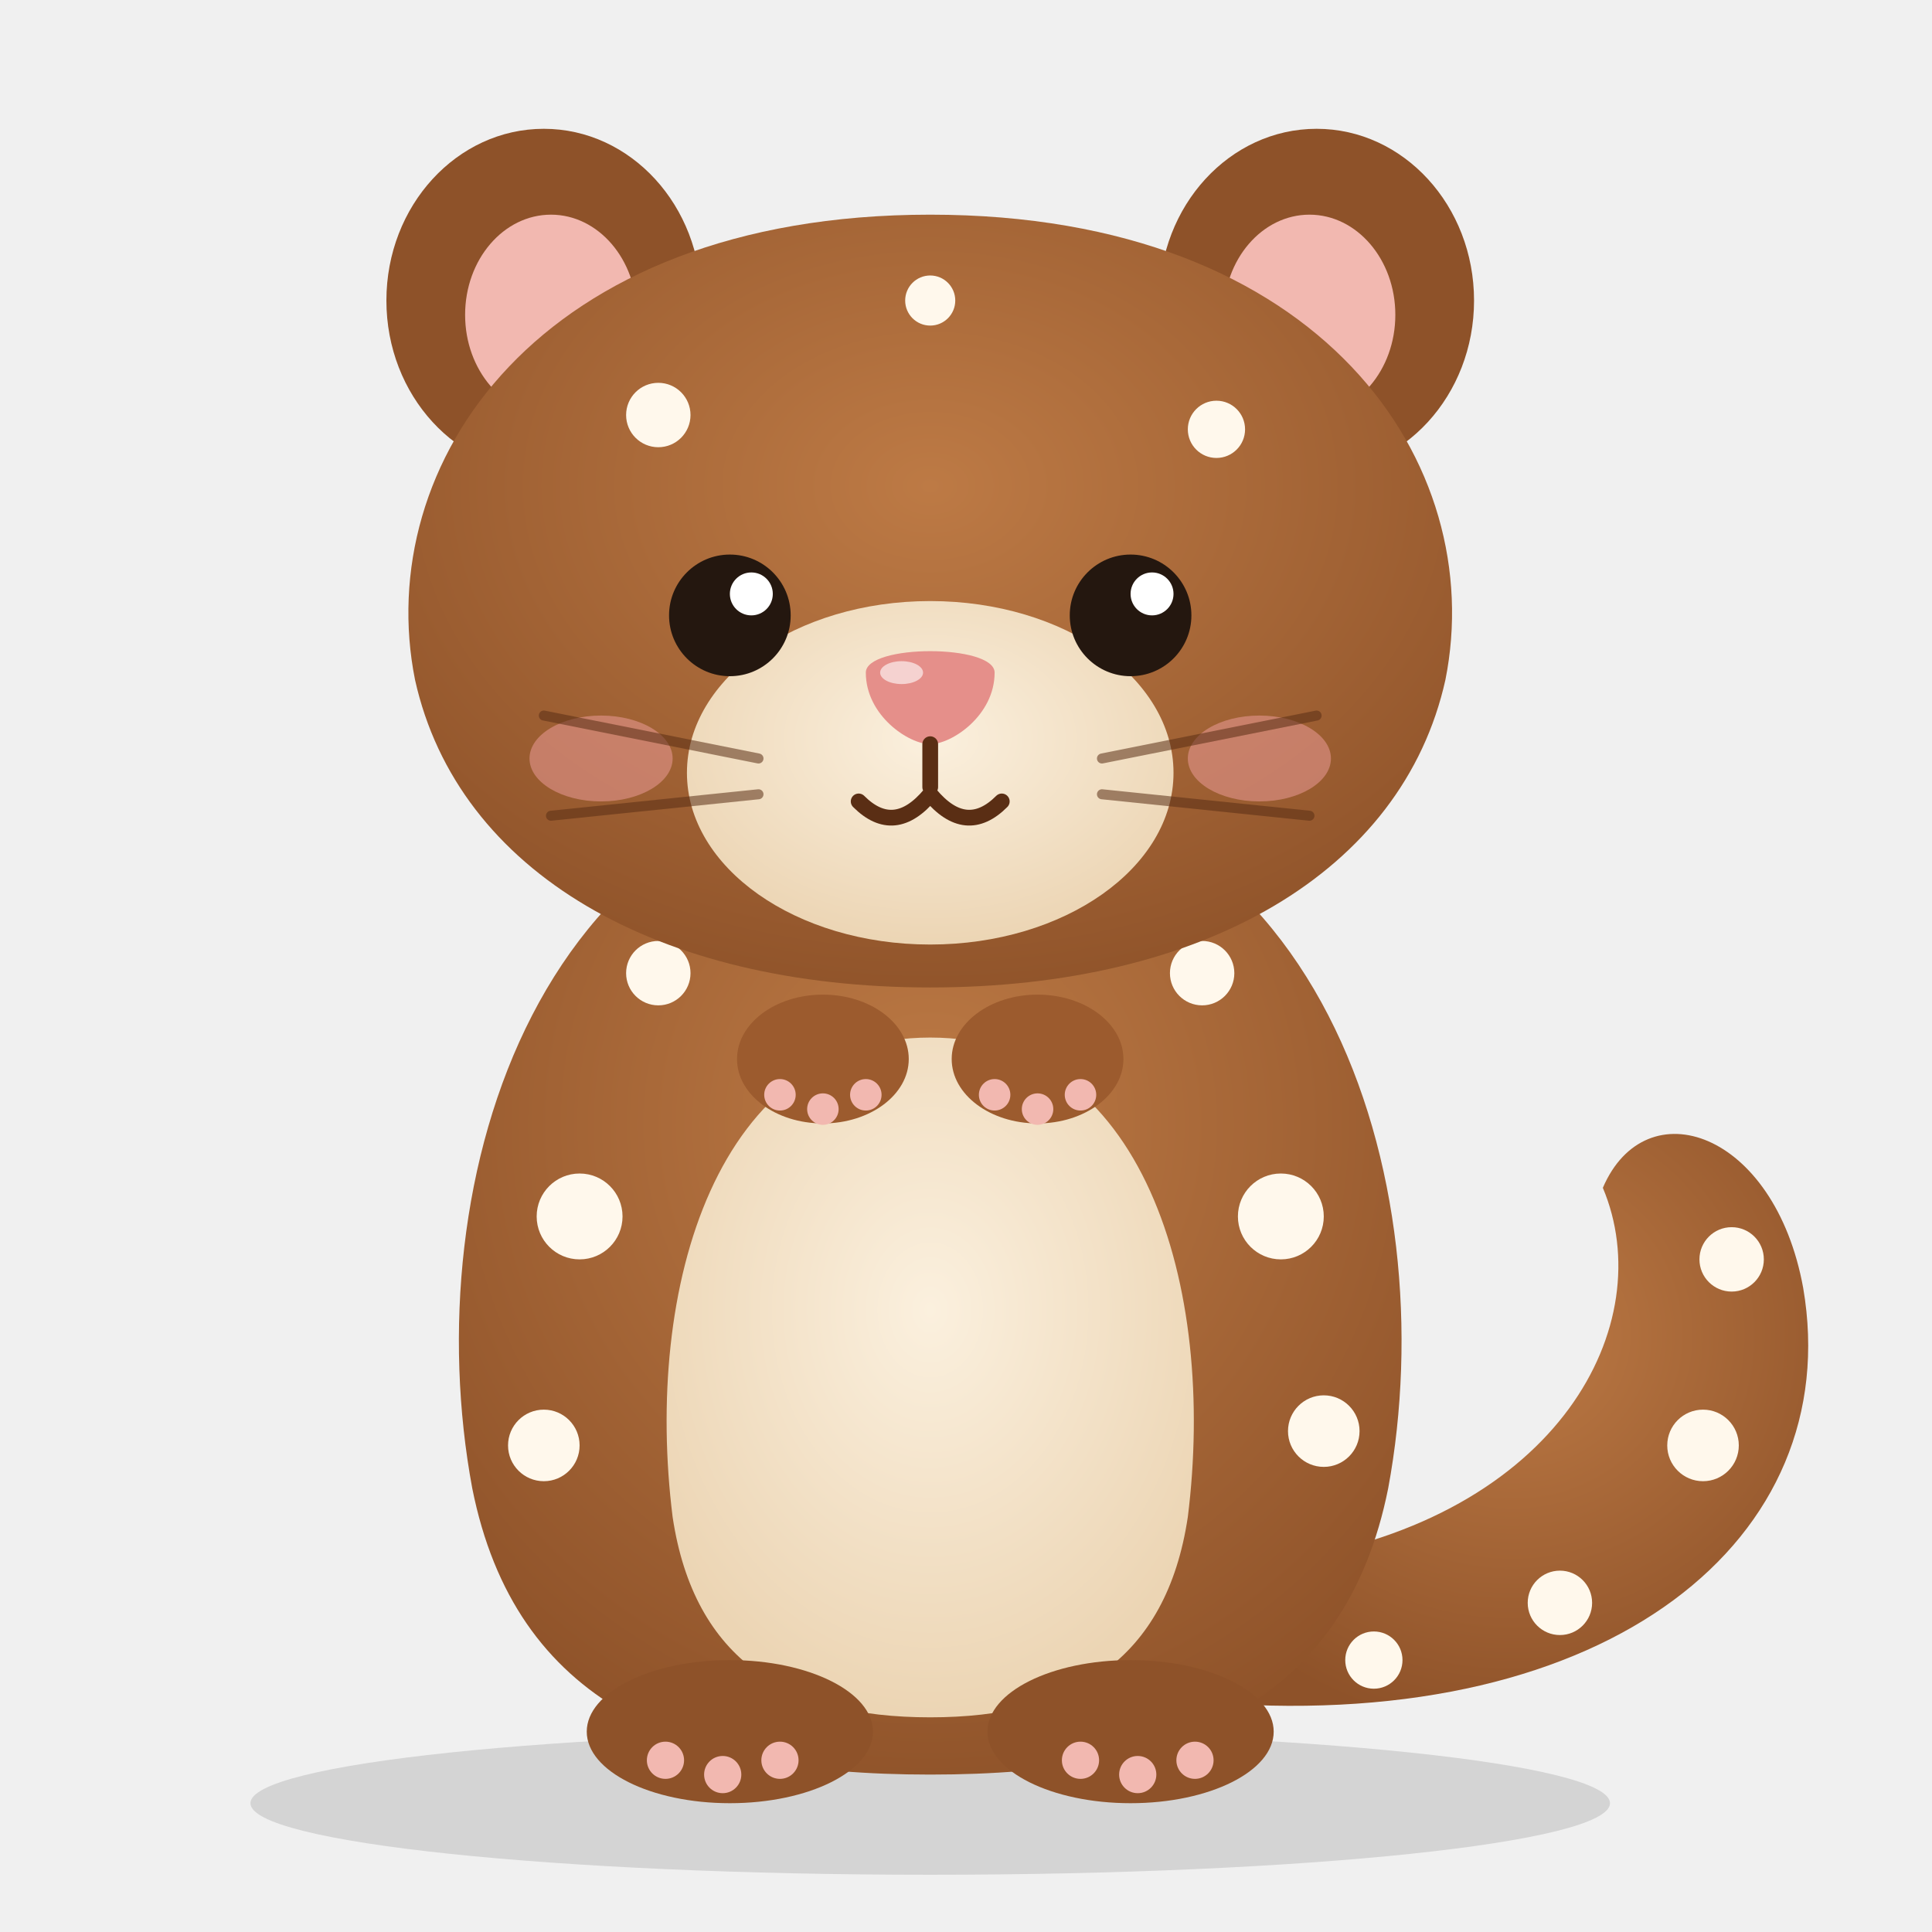
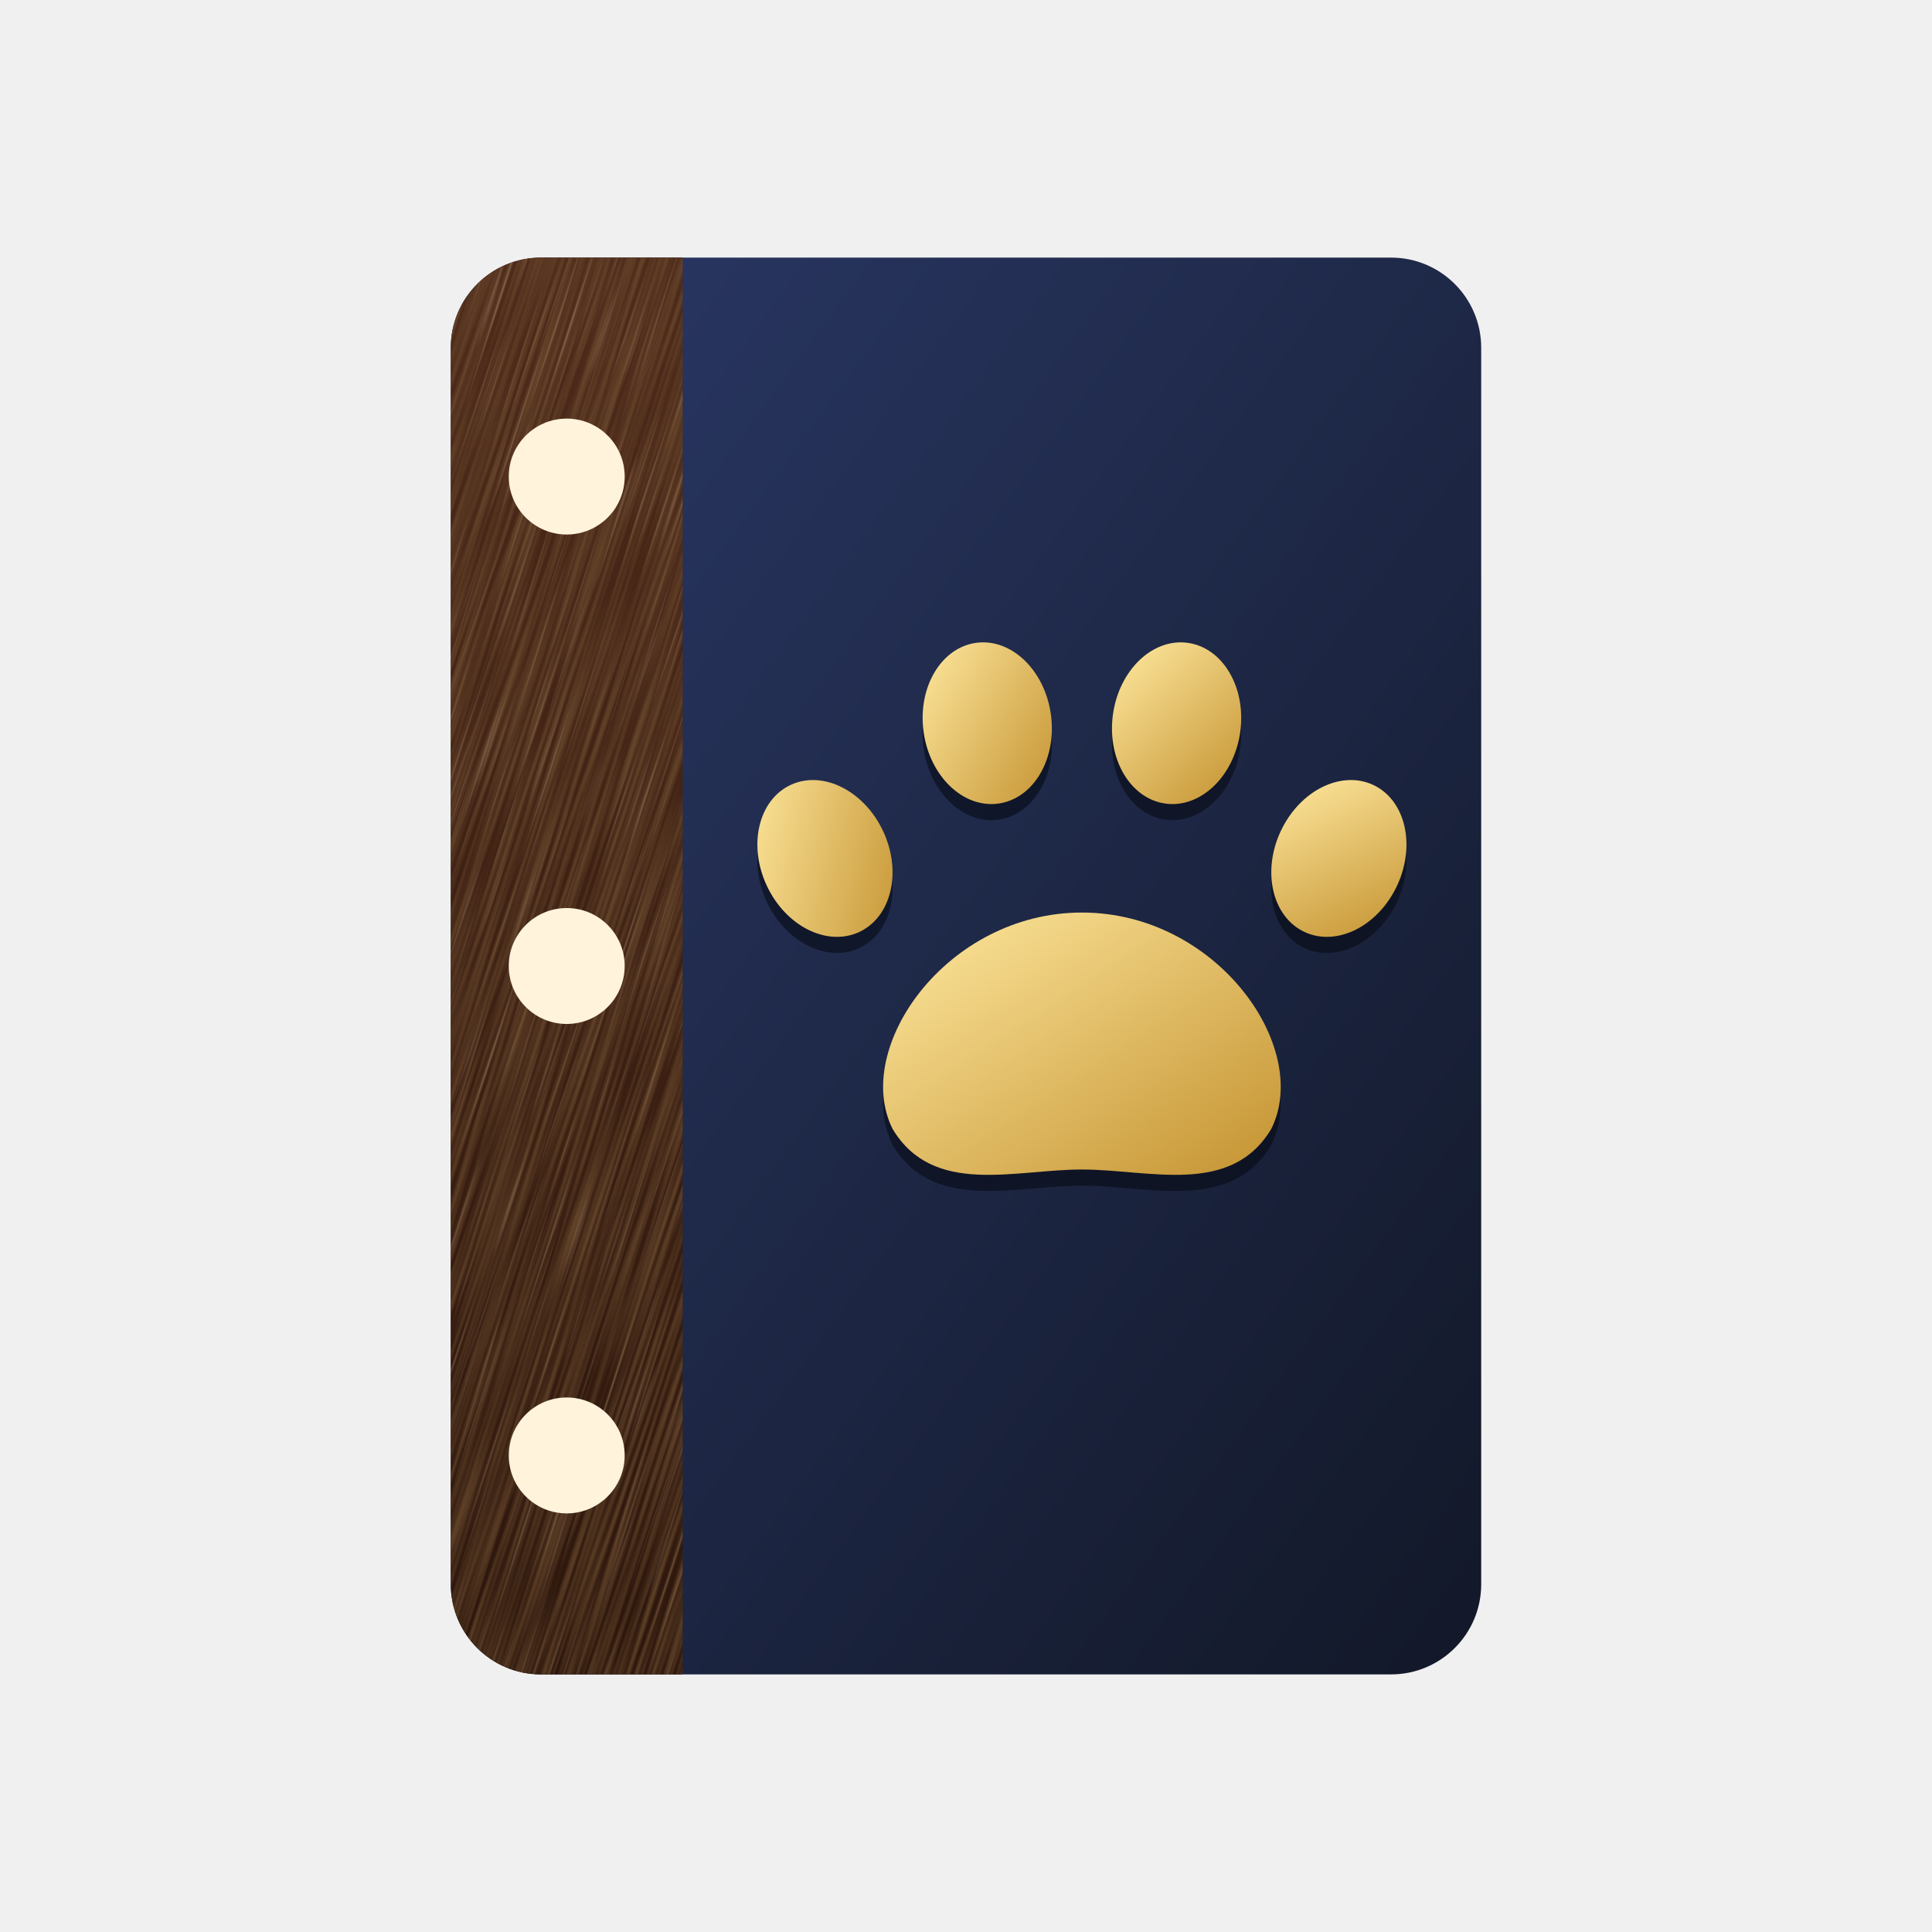
- <svg xmlns="http://www.w3.org/2000/svg" viewBox="20 20 270 270" width="270" height="270">
+ <svg xmlns="http://www.w3.org/2000/svg" viewBox="0 0 300 300" width="300" height="300">
  <defs>
-     <radialGradient id="fur" cx="50%" cy="35%" r="70%">
-       <stop offset="0" stop-color="#bd7a45" />
-       <stop offset="1" stop-color="#8e5229" />
-     </radialGradient>
-     <radialGradient id="cream" cx="50%" cy="40%" r="60%">
-       <stop offset="0" stop-color="#fbf0de" />
-       <stop offset="1" stop-color="#ecd5b4" />
-     </radialGradient>
+     <linearGradient id="s" x1="0" y1="0" x2="0" y2="1">
+       <stop offset="0" stop-color="#4e2a1a" />
+       <stop offset="1" stop-color="#2c160c" />
+     </linearGradient>
+     <linearGradient id="foil" x1="0" y1="0" x2="1" y2="1">
+       <stop offset="0" stop-color="#ffe9a0" />
+       <stop offset="1" stop-color="#c49230" />
+     </linearGradient>
+     <clipPath id="sp">
+       <path d="M84 40 H106 V260 H84 A14 14 0 0 1 70 246 V54 A14 14 0 0 1 84 40 Z" />
+     </clipPath>
+     <linearGradient id="cv" x1="0" y1="0" x2="1" y2="1">
+       <stop offset="0" stop-color="#2a3866" />
+       <stop offset="1" stop-color="#121828" />
+     </linearGradient>
+     <filter id="st0" x="0" y="0" width="100%" height="100%">
+       <feTurbulence type="fractalNoise" baseFrequency="1.6 0.04" numOctaves="1" seed="3" result="n" />
+       <feColorMatrix in="n" type="matrix" values="0 0 0 0 0.16  0 0 0 0 0.08  0 0 0 0 0.03  1.5 0 0 0 -0.45" />
+     </filter>
+     <filter id="st1" x="0" y="0" width="100%" height="100%">
+       <feTurbulence type="fractalNoise" baseFrequency="2.4 0.045" numOctaves="1" seed="10" result="n" />
+       <feColorMatrix in="n" type="matrix" values="0 0 0 0 0.85  0 0 0 0 0.62  0 0 0 0 0.42  1.0 0 0 0 -0.6" />
+     </filter>
  </defs>
-   <ellipse cx="150" cy="272" rx="95" ry="10" fill="#000" opacity="0.12" />
-   <path d="M190 258 C 245 262, 278 235, 272 200 C 268 178, 250 172, 244 186 C 252 205, 238 232, 200 238 Z" fill="url(#fur)" />
-   <g fill="#fff8ec">
-     <circle cx="262" cy="196" r="4.5" />
-     <circle cx="258" cy="222" r="5" />
-     <circle cx="238" cy="244" r="4.5" />
-     <circle cx="212" cy="252" r="4" />
+   <rect x="70" y="40" width="160" height="220" rx="14" fill="url(#cv)" />
+   <g clip-path="url(#sp)">
+     <path d="M84 40 H106 V260 H84 A14 14 0 0 1 70 246 V54 A14 14 0 0 1 84 40 Z" fill="url(#s)" />
+     <g transform="rotate(18 88.0 150.0)">
+       <rect x="30" y="0" width="116" height="300" filter="url(#st0)" />
+     </g>
+     <g transform="rotate(18 88.0 150.0)">
+       <rect x="30" y="0" width="116" height="300" filter="url(#st1)" />
+     </g>
  </g>
-   <path d="M150 128 C 205 128, 222 185, 214 228 C 208 258, 185 268, 150 268 C 115 268, 92 258, 86 228 C 78 185, 95 128, 150 128 Z" fill="url(#fur)" />
-   <path d="M150 165 C 180 165, 190 200, 186 232 C 183 252, 170 260, 150 260 C 130 260, 117 252, 114 232 C 110 200, 120 165, 150 165 Z" fill="url(#cream)" />
-   <g fill="#fff8ec">
-     <circle cx="101" cy="190" r="6" />
-     <circle cx="96" cy="222" r="5" />
-     <circle cx="112" cy="156" r="4.5" />
-     <circle cx="199" cy="190" r="6" />
-     <circle cx="205" cy="220" r="5" />
-     <circle cx="188" cy="156" r="4.5" />
+   <circle cx="88.0" cy="74" r="9" fill="#fff3dc" />
+   <circle cx="88.0" cy="150.0" r="9" fill="#fff3dc" />
+   <circle cx="88.0" cy="226" r="9" fill="#fff3dc" />
+   <g transform="translate(0 2.5)" opacity="0.6">
+     <path d="M168.0 141.7 C189.0 141.7 203.7 162.7 197.4 175.3 C191.1 185.8 178.5 181.6 168.0 181.6 C157.5 181.6 144.9 185.8 138.6 175.3 C132.3 162.7 147.0 141.7 168.0 141.7 Z" fill="#070a14" />
+     <ellipse cx="128.1" cy="133.3" rx="9.975" ry="12.6" fill="#070a14" transform="rotate(-25 128.1 133.3)" />
+     <ellipse cx="153.3" cy="112.3" rx="9.975" ry="12.6" fill="#070a14" transform="rotate(-8 153.3 112.3)" />
+     <ellipse cx="182.7" cy="112.3" rx="9.975" ry="12.6" fill="#070a14" transform="rotate(8 182.7 112.3)" />
+     <ellipse cx="207.9" cy="133.3" rx="9.975" ry="12.6" fill="#070a14" transform="rotate(25 207.9 133.3)" />
  </g>
-   <ellipse cx="122" cy="262" rx="20" ry="10" fill="#8e5229" />
-   <ellipse cx="178" cy="262" rx="20" ry="10" fill="#8e5229" />
-   <g fill="#f2b8b0">
-     <circle cx="113" cy="266" r="2.6" />
-     <circle cx="121" cy="268" r="2.6" />
-     <circle cx="129" cy="266" r="2.6" />
-     <circle cx="171" cy="266" r="2.6" />
-     <circle cx="179" cy="268" r="2.6" />
-     <circle cx="187" cy="266" r="2.6" />
-   </g>
-   <ellipse cx="96" cy="62" rx="22" ry="24" fill="#8e5229" />
-   <ellipse cx="97" cy="64" rx="12" ry="14" fill="#f2b8b0" />
-   <ellipse cx="204" cy="62" rx="22" ry="24" fill="#8e5229" />
-   <ellipse cx="203" cy="64" rx="12" ry="14" fill="#f2b8b0" />
-   <path d="M150 50 C 205 50, 228 85, 222 115 C 216 142, 188 158, 150 158 C 112 158, 84 142, 78 115 C 72 85, 95 50, 150 50 Z" fill="url(#fur)" />
-   <g fill="#fff8ec">
-     <circle cx="112" cy="78" r="4.5" />
-     <circle cx="190" cy="80" r="4" />
-     <circle cx="150" cy="62" r="3.5" />
-   </g>
-   <ellipse cx="150" cy="128" rx="34" ry="24" fill="url(#cream)" />
-   <circle cx="122" cy="106" r="8.5" fill="#24170f" />
-   <circle cx="178" cy="106" r="8.5" fill="#24170f" />
-   <circle cx="125" cy="103" r="3" fill="#fff" />
-   <circle cx="181" cy="103" r="3" fill="#fff" />
-   <path d="M141 114 C 141 110, 159 110, 159 114 C 159 120, 153 124, 150 124 C 147 124, 141 120, 141 114 Z" fill="#e58f8a" />
-   <ellipse cx="146" cy="114" rx="3" ry="1.6" fill="#fff" opacity="0.6" />
-   <path d="M150 124 L 150 130 M 140 132 Q 145 137, 150 131 Q 155 137, 160 132" stroke="#5a2e14" stroke-width="2.2" fill="none" stroke-linecap="round" stroke-linejoin="round" />
-   <ellipse cx="135" cy="168" rx="12" ry="9" fill="#9c5b2e" />
-   <ellipse cx="165" cy="168" rx="12" ry="9" fill="#9c5b2e" />
-   <g fill="#f2b8b0">
-     <circle cx="129" cy="173" r="2.2" />
-     <circle cx="135" cy="175" r="2.2" />
-     <circle cx="141" cy="173" r="2.2" />
-     <circle cx="159" cy="173" r="2.2" />
-     <circle cx="165" cy="175" r="2.2" />
-     <circle cx="171" cy="173" r="2.2" />
-   </g>
-   <ellipse cx="104" cy="126" rx="10" ry="6" fill="#f2a0a0" opacity="0.5" />
-   <ellipse cx="196" cy="126" rx="10" ry="6" fill="#f2a0a0" opacity="0.5" />
-   <g stroke="#5a2e14" stroke-width="1.4" stroke-linecap="round" opacity="0.55">
-     <line x1="126" y1="126" x2="96" y2="120" />
-     <line x1="126" y1="131" x2="97" y2="134" />
-     <line x1="174" y1="126" x2="204" y2="120" />
-     <line x1="174" y1="131" x2="203" y2="134" />
-   </g>
+   <path d="M168.0 141.7 C189.0 141.7 203.7 162.7 197.4 175.3 C191.1 185.8 178.5 181.6 168.0 181.6 C157.5 181.6 144.9 185.8 138.6 175.3 C132.3 162.7 147.0 141.7 168.0 141.7 Z" fill="url(#foil)" />
+   <ellipse cx="128.1" cy="133.3" rx="9.975" ry="12.6" fill="url(#foil)" transform="rotate(-25 128.1 133.3)" />
+   <ellipse cx="153.3" cy="112.3" rx="9.975" ry="12.6" fill="url(#foil)" transform="rotate(-8 153.3 112.3)" />
+   <ellipse cx="182.7" cy="112.3" rx="9.975" ry="12.6" fill="url(#foil)" transform="rotate(8 182.7 112.3)" />
+   <ellipse cx="207.9" cy="133.3" rx="9.975" ry="12.6" fill="url(#foil)" transform="rotate(25 207.9 133.3)" />
</svg>
